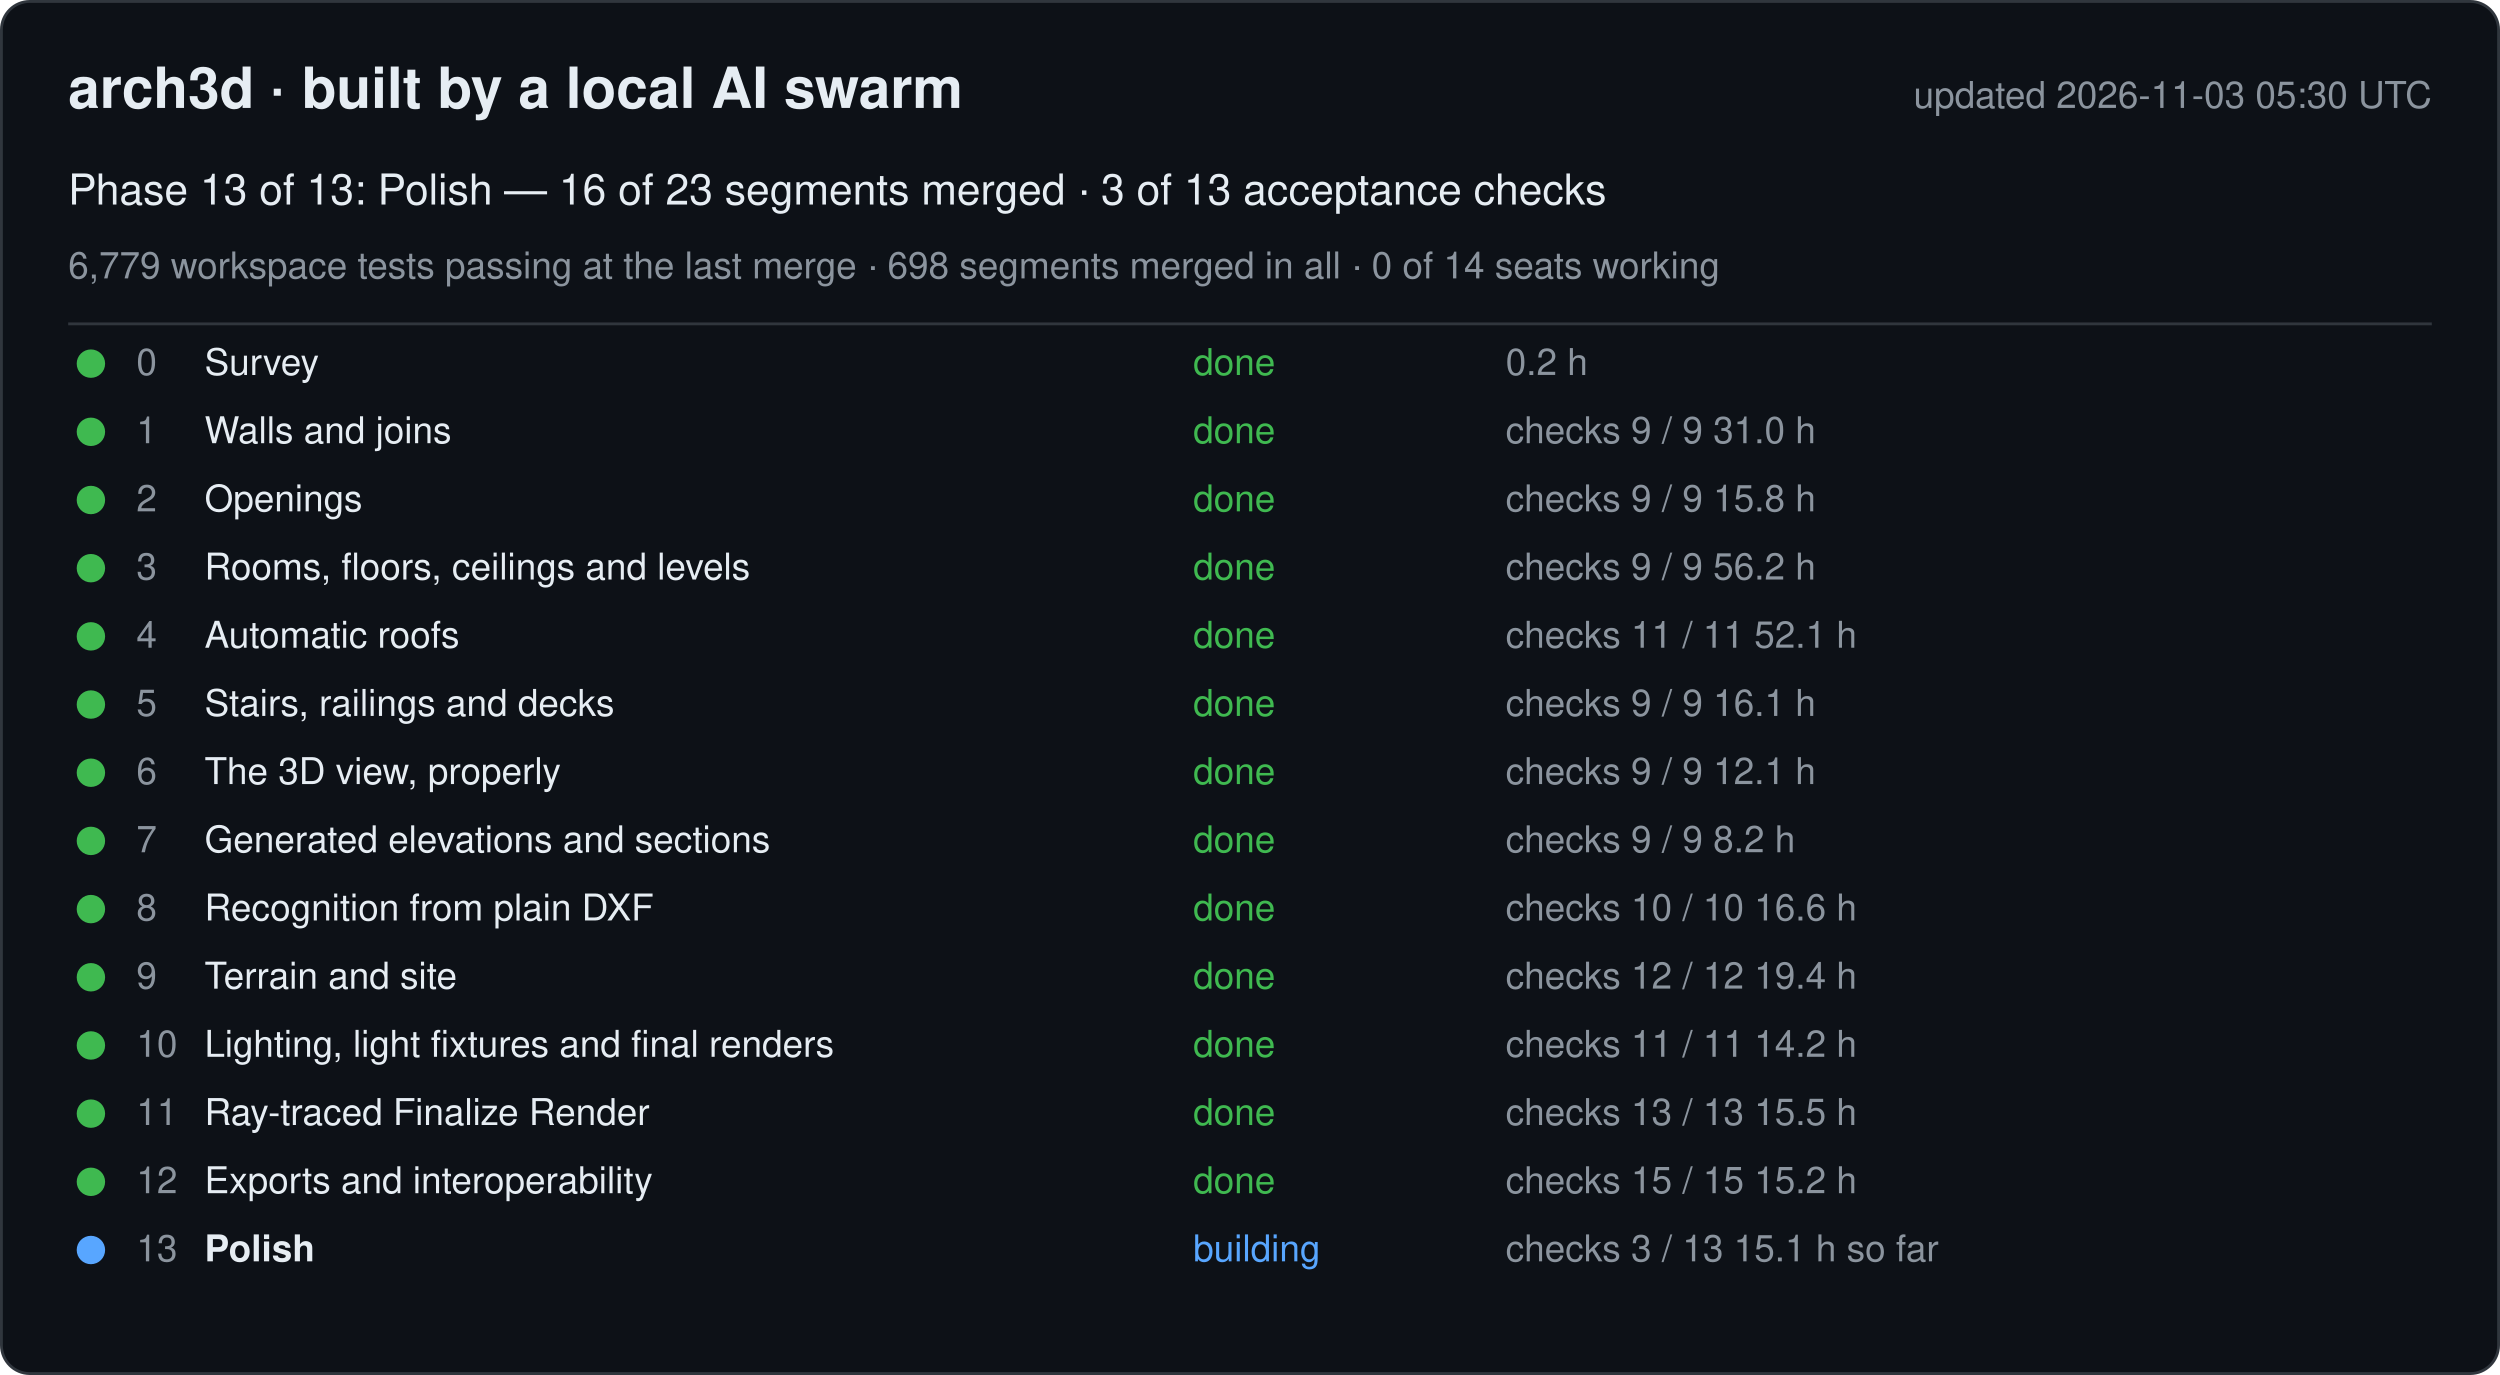
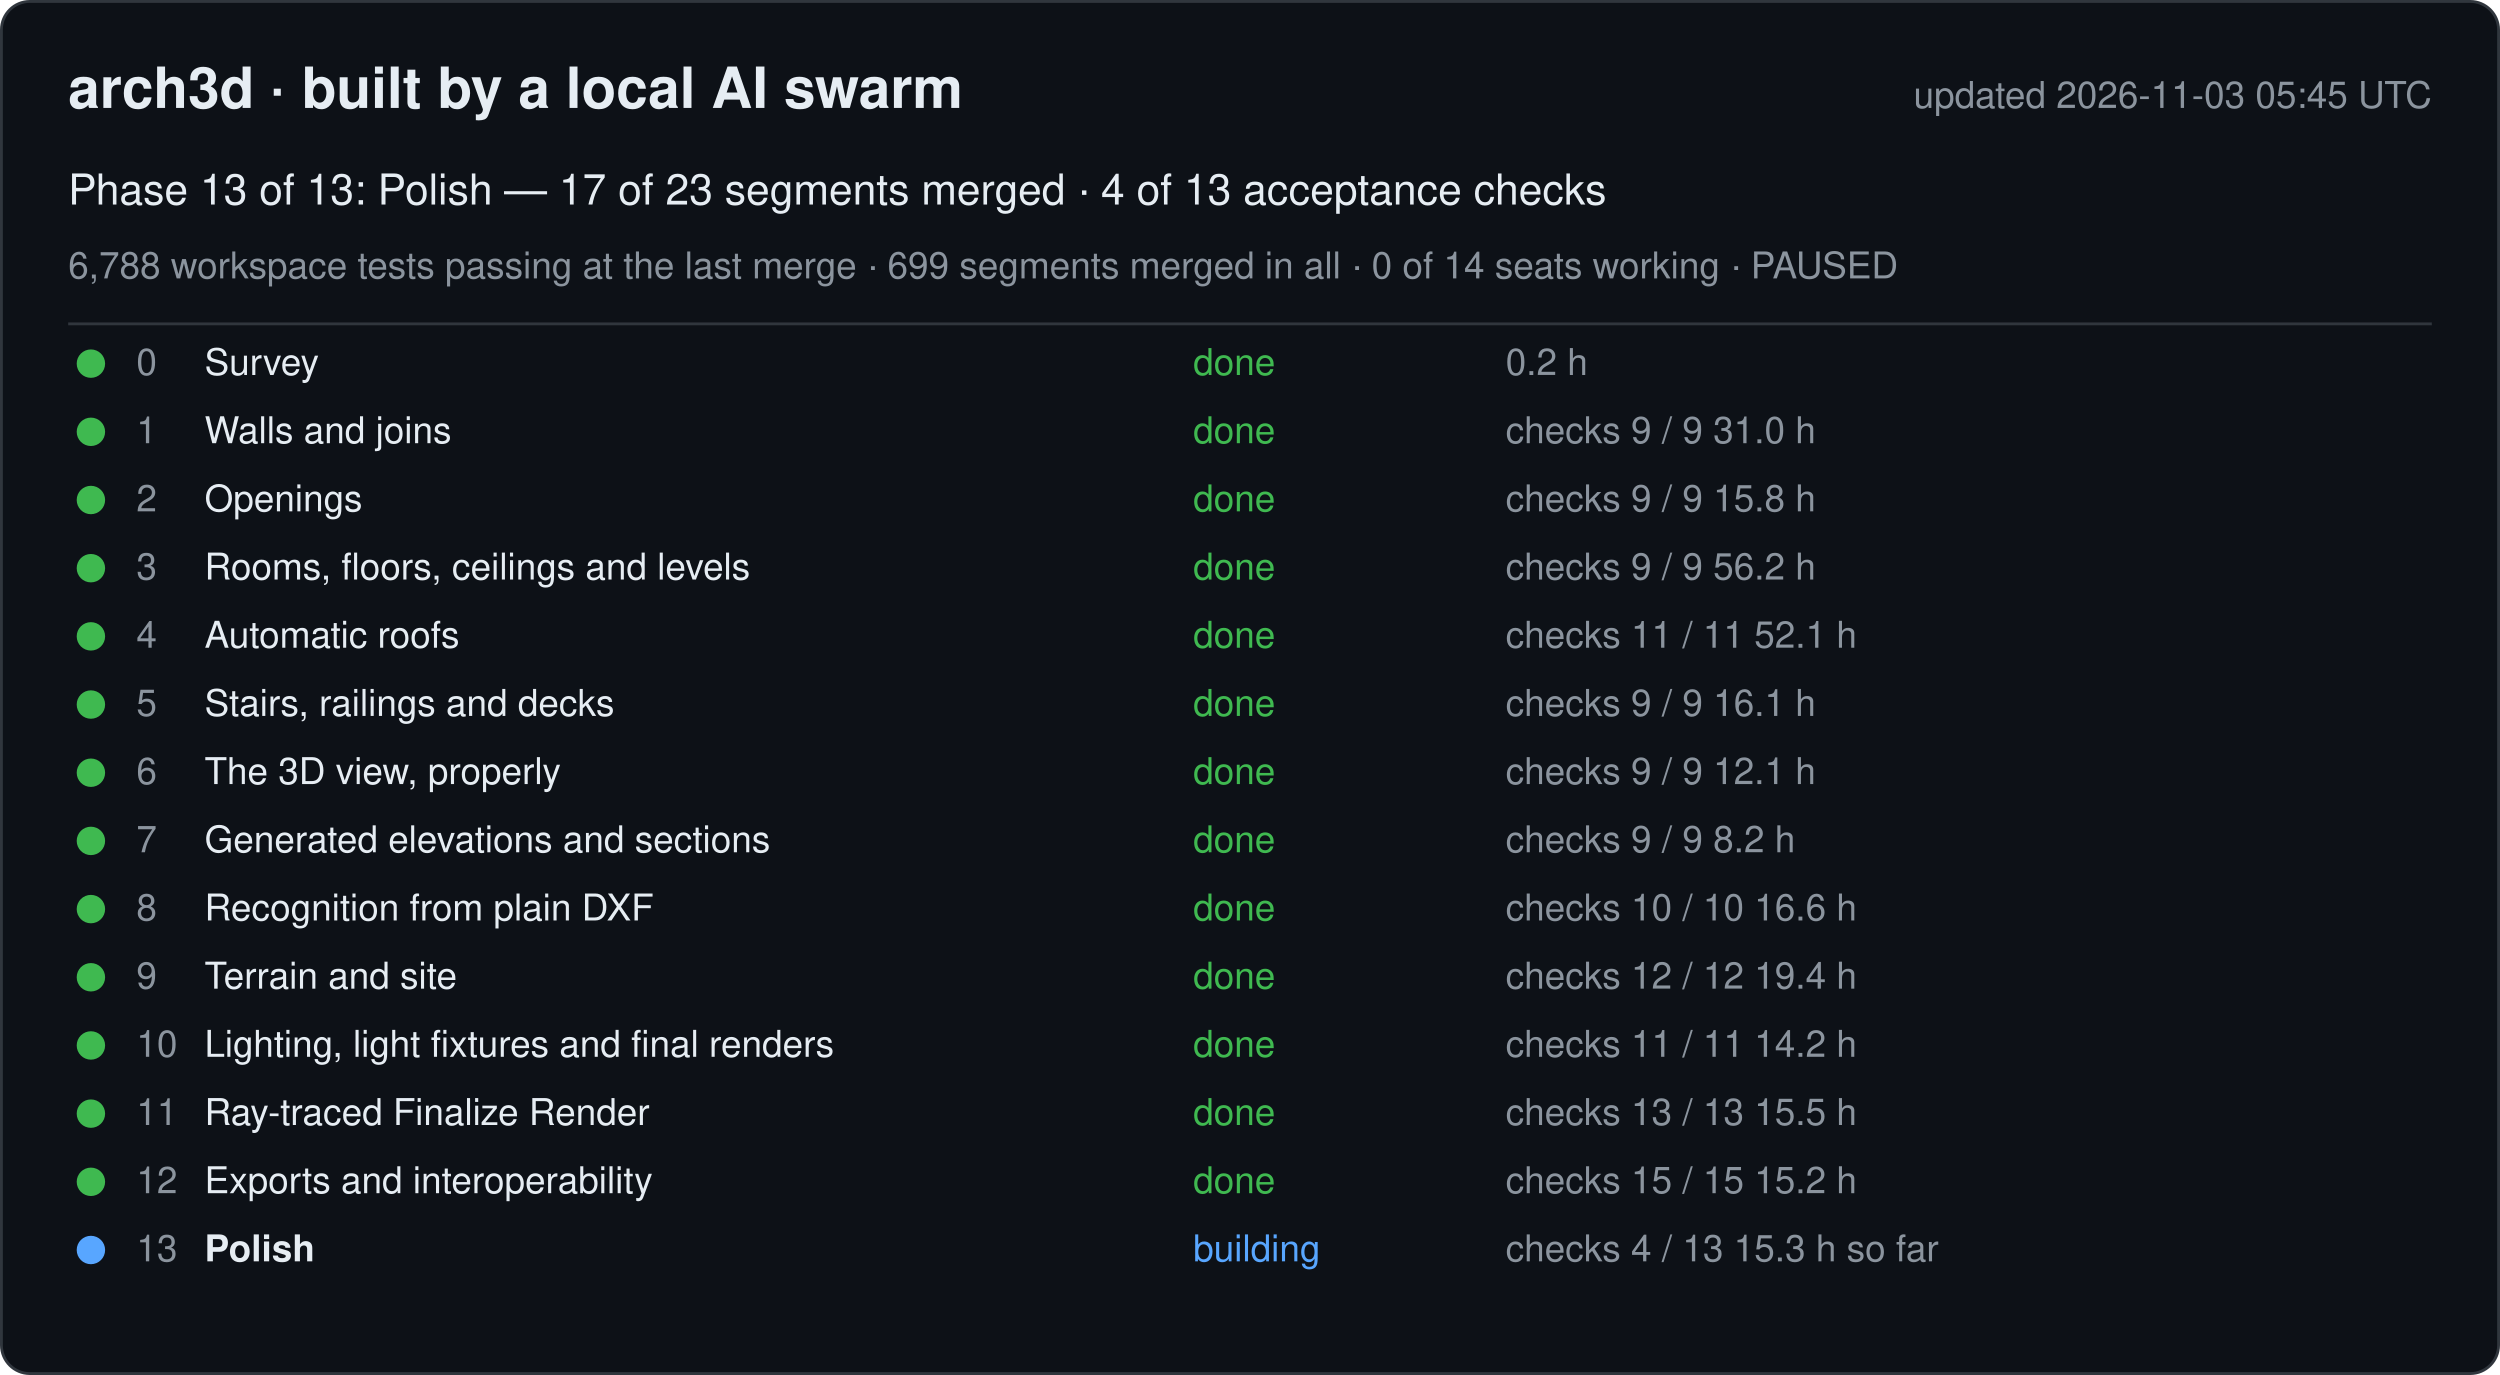
<svg xmlns="http://www.w3.org/2000/svg" width="880" height="484" viewBox="0 0 880 484" font-family="-apple-system, Segoe UI, Helvetica, Arial, sans-serif">
  <rect x="0.5" y="0.5" width="879" height="483" rx="10" fill="#0d1117" stroke="#30363d" />
  <text x="24" y="38" font-size="20" font-weight="600" fill="#e6edf3">arch3d · built by a local AI swarm</text>
-   <text x="856" y="38" font-size="13" fill="#8b949e" text-anchor="end">updated 2026-11-03 05:30 UTC</text>
-   <text x="24" y="72" font-size="15" fill="#e6edf3">Phase 13 of 13: Polish — 16 of 23 segments merged · 3 of 13 acceptance checks</text>
-   <text x="24" y="98" font-size="13" fill="#8b949e">6,779 workspace tests passing at the last merge · 698 segments merged in all · 0 of 14 seats working</text>
+   <text x="856" y="38" font-size="13" fill="#8b949e" text-anchor="end">updated 2026-11-03 05:45 UTC</text>
+   <text x="24" y="72" font-size="15" fill="#e6edf3">Phase 13 of 13: Polish — 17 of 23 segments merged · 4 of 13 acceptance checks</text>
+   <text x="24" y="98" font-size="13" fill="#8b949e">6,788 workspace tests passing at the last merge · 699 segments merged in all · 0 of 14 seats working · PAUSED</text>
  <line x1="24" y1="114" x2="856" y2="114" stroke="#30363d" />
  <g data-phase="0">
    <circle cx="32" cy="128" r="5" fill="#3fb950" />
    <text x="48" y="132" font-size="13" fill="#8b949e">0</text>
    <text x="72" y="132" font-size="13" fill="#e6edf3">Survey</text>
    <text x="420" y="132" font-size="13" fill="#3fb950">done</text>
    <text x="530" y="132" font-size="13" fill="#8b949e">0.2 h</text>
  </g>
  <g data-phase="1">
    <circle cx="32" cy="152" r="5" fill="#3fb950" />
    <text x="48" y="156" font-size="13" fill="#8b949e">1</text>
    <text x="72" y="156" font-size="13" fill="#e6edf3">Walls and joins</text>
    <text x="420" y="156" font-size="13" fill="#3fb950">done</text>
    <text x="530" y="156" font-size="13" fill="#8b949e">checks 9 / 9   31.0 h</text>
  </g>
  <g data-phase="2">
    <circle cx="32" cy="176" r="5" fill="#3fb950" />
    <text x="48" y="180" font-size="13" fill="#8b949e">2</text>
    <text x="72" y="180" font-size="13" fill="#e6edf3">Openings</text>
    <text x="420" y="180" font-size="13" fill="#3fb950">done</text>
    <text x="530" y="180" font-size="13" fill="#8b949e">checks 9 / 9   15.8 h</text>
  </g>
  <g data-phase="3">
    <circle cx="32" cy="200" r="5" fill="#3fb950" />
    <text x="48" y="204" font-size="13" fill="#8b949e">3</text>
    <text x="72" y="204" font-size="13" fill="#e6edf3">Rooms, floors, ceilings and levels</text>
    <text x="420" y="204" font-size="13" fill="#3fb950">done</text>
    <text x="530" y="204" font-size="13" fill="#8b949e">checks 9 / 9   56.2 h</text>
  </g>
  <g data-phase="4">
    <circle cx="32" cy="224" r="5" fill="#3fb950" />
    <text x="48" y="228" font-size="13" fill="#8b949e">4</text>
    <text x="72" y="228" font-size="13" fill="#e6edf3">Automatic roofs</text>
    <text x="420" y="228" font-size="13" fill="#3fb950">done</text>
    <text x="530" y="228" font-size="13" fill="#8b949e">checks 11 / 11   52.1 h</text>
  </g>
  <g data-phase="5">
    <circle cx="32" cy="248" r="5" fill="#3fb950" />
    <text x="48" y="252" font-size="13" fill="#8b949e">5</text>
    <text x="72" y="252" font-size="13" fill="#e6edf3">Stairs, railings and decks</text>
    <text x="420" y="252" font-size="13" fill="#3fb950">done</text>
    <text x="530" y="252" font-size="13" fill="#8b949e">checks 9 / 9   16.1 h</text>
  </g>
  <g data-phase="6">
    <circle cx="32" cy="272" r="5" fill="#3fb950" />
    <text x="48" y="276" font-size="13" fill="#8b949e">6</text>
    <text x="72" y="276" font-size="13" fill="#e6edf3">The 3D view, properly</text>
    <text x="420" y="276" font-size="13" fill="#3fb950">done</text>
    <text x="530" y="276" font-size="13" fill="#8b949e">checks 9 / 9   12.1 h</text>
  </g>
  <g data-phase="7">
    <circle cx="32" cy="296" r="5" fill="#3fb950" />
    <text x="48" y="300" font-size="13" fill="#8b949e">7</text>
    <text x="72" y="300" font-size="13" fill="#e6edf3">Generated elevations and sections</text>
    <text x="420" y="300" font-size="13" fill="#3fb950">done</text>
    <text x="530" y="300" font-size="13" fill="#8b949e">checks 9 / 9   8.2 h</text>
  </g>
  <g data-phase="8">
    <circle cx="32" cy="320" r="5" fill="#3fb950" />
    <text x="48" y="324" font-size="13" fill="#8b949e">8</text>
    <text x="72" y="324" font-size="13" fill="#e6edf3">Recognition from plain DXF</text>
    <text x="420" y="324" font-size="13" fill="#3fb950">done</text>
    <text x="530" y="324" font-size="13" fill="#8b949e">checks 10 / 10   16.6 h</text>
  </g>
  <g data-phase="9">
    <circle cx="32" cy="344" r="5" fill="#3fb950" />
    <text x="48" y="348" font-size="13" fill="#8b949e">9</text>
    <text x="72" y="348" font-size="13" fill="#e6edf3">Terrain and site</text>
    <text x="420" y="348" font-size="13" fill="#3fb950">done</text>
    <text x="530" y="348" font-size="13" fill="#8b949e">checks 12 / 12   19.4 h</text>
  </g>
  <g data-phase="10">
    <circle cx="32" cy="368" r="5" fill="#3fb950" />
    <text x="48" y="372" font-size="13" fill="#8b949e">10</text>
    <text x="72" y="372" font-size="13" fill="#e6edf3">Lighting, light fixtures and final renders</text>
    <text x="420" y="372" font-size="13" fill="#3fb950">done</text>
    <text x="530" y="372" font-size="13" fill="#8b949e">checks 11 / 11   14.2 h</text>
  </g>
  <g data-phase="11">
    <circle cx="32" cy="392" r="5" fill="#3fb950" />
    <text x="48" y="396" font-size="13" fill="#8b949e">11</text>
    <text x="72" y="396" font-size="13" fill="#e6edf3">Ray-traced Finalize Render</text>
    <text x="420" y="396" font-size="13" fill="#3fb950">done</text>
    <text x="530" y="396" font-size="13" fill="#8b949e">checks 13 / 13   15.5 h</text>
  </g>
  <g data-phase="12">
    <circle cx="32" cy="416" r="5" fill="#3fb950" />
    <text x="48" y="420" font-size="13" fill="#8b949e">12</text>
    <text x="72" y="420" font-size="13" fill="#e6edf3">Exports and interoperability</text>
    <text x="420" y="420" font-size="13" fill="#3fb950">done</text>
    <text x="530" y="420" font-size="13" fill="#8b949e">checks 15 / 15   15.2 h</text>
  </g>
  <g data-phase="13">
    <circle cx="32" cy="440" r="5" fill="#58a6ff" />
    <text x="48" y="444" font-size="13" fill="#8b949e">13</text>
    <text x="72" y="444" font-size="13" fill="#e6edf3" font-weight="600">Polish</text>
    <text x="420" y="444" font-size="13" fill="#58a6ff">building</text>
-     <text x="530" y="444" font-size="13" fill="#8b949e">checks 3 / 13   15.1 h so far</text>
+     <text x="530" y="444" font-size="13" fill="#8b949e">checks 4 / 13   15.3 h so far</text>
  </g>
</svg>
